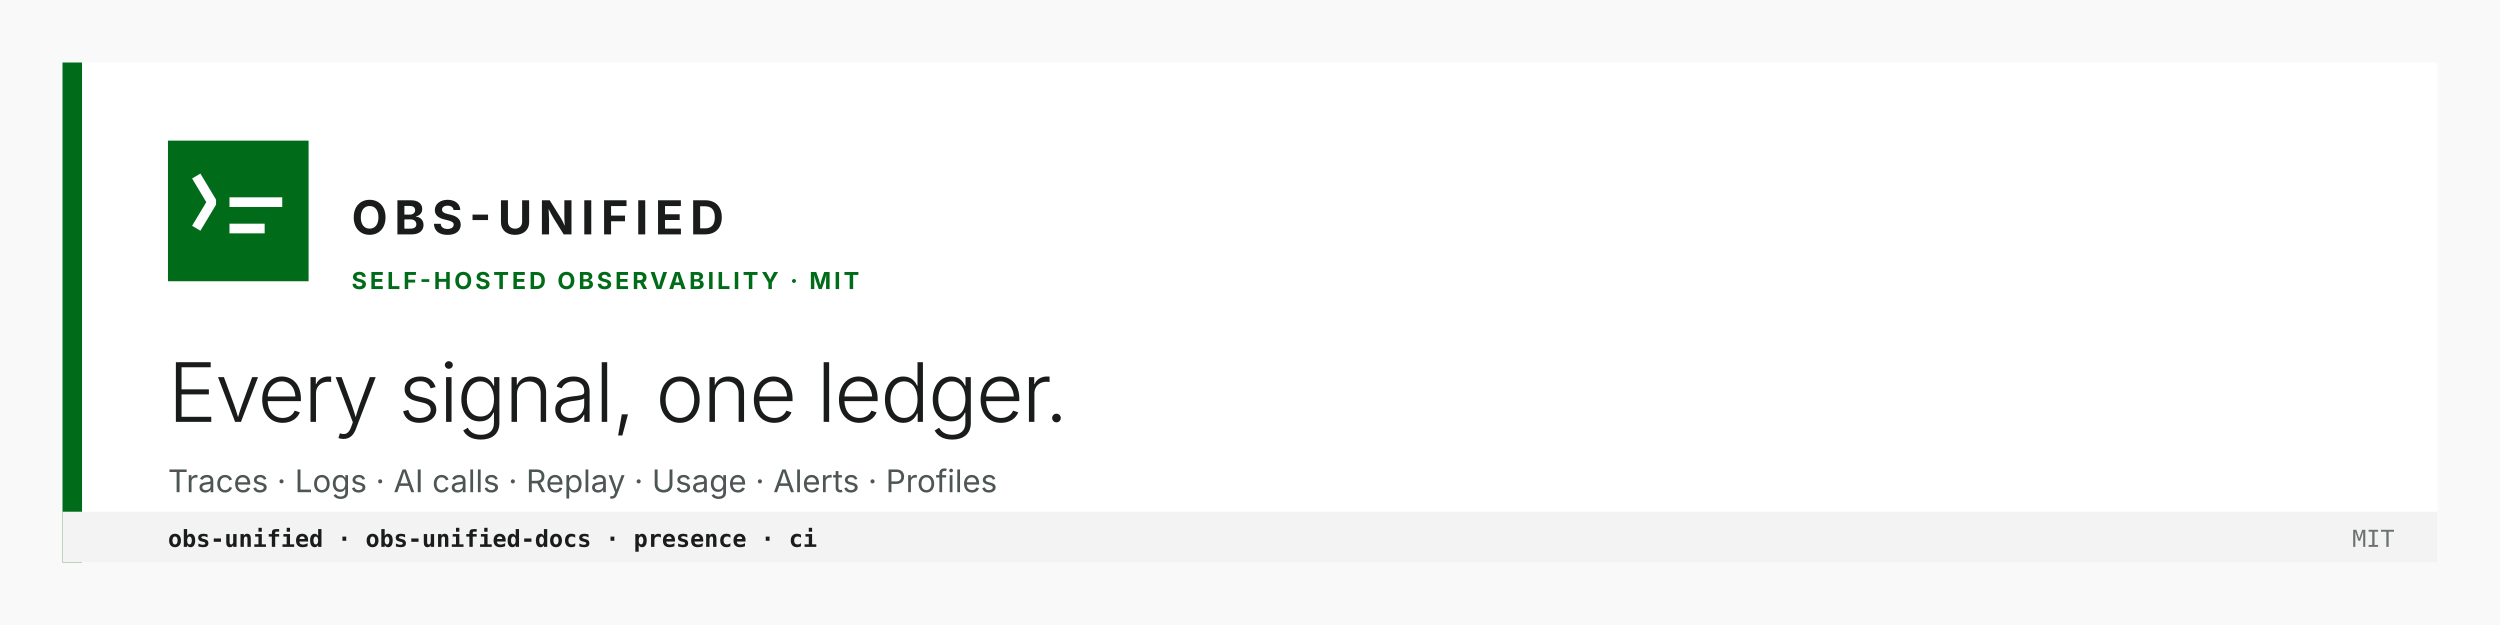
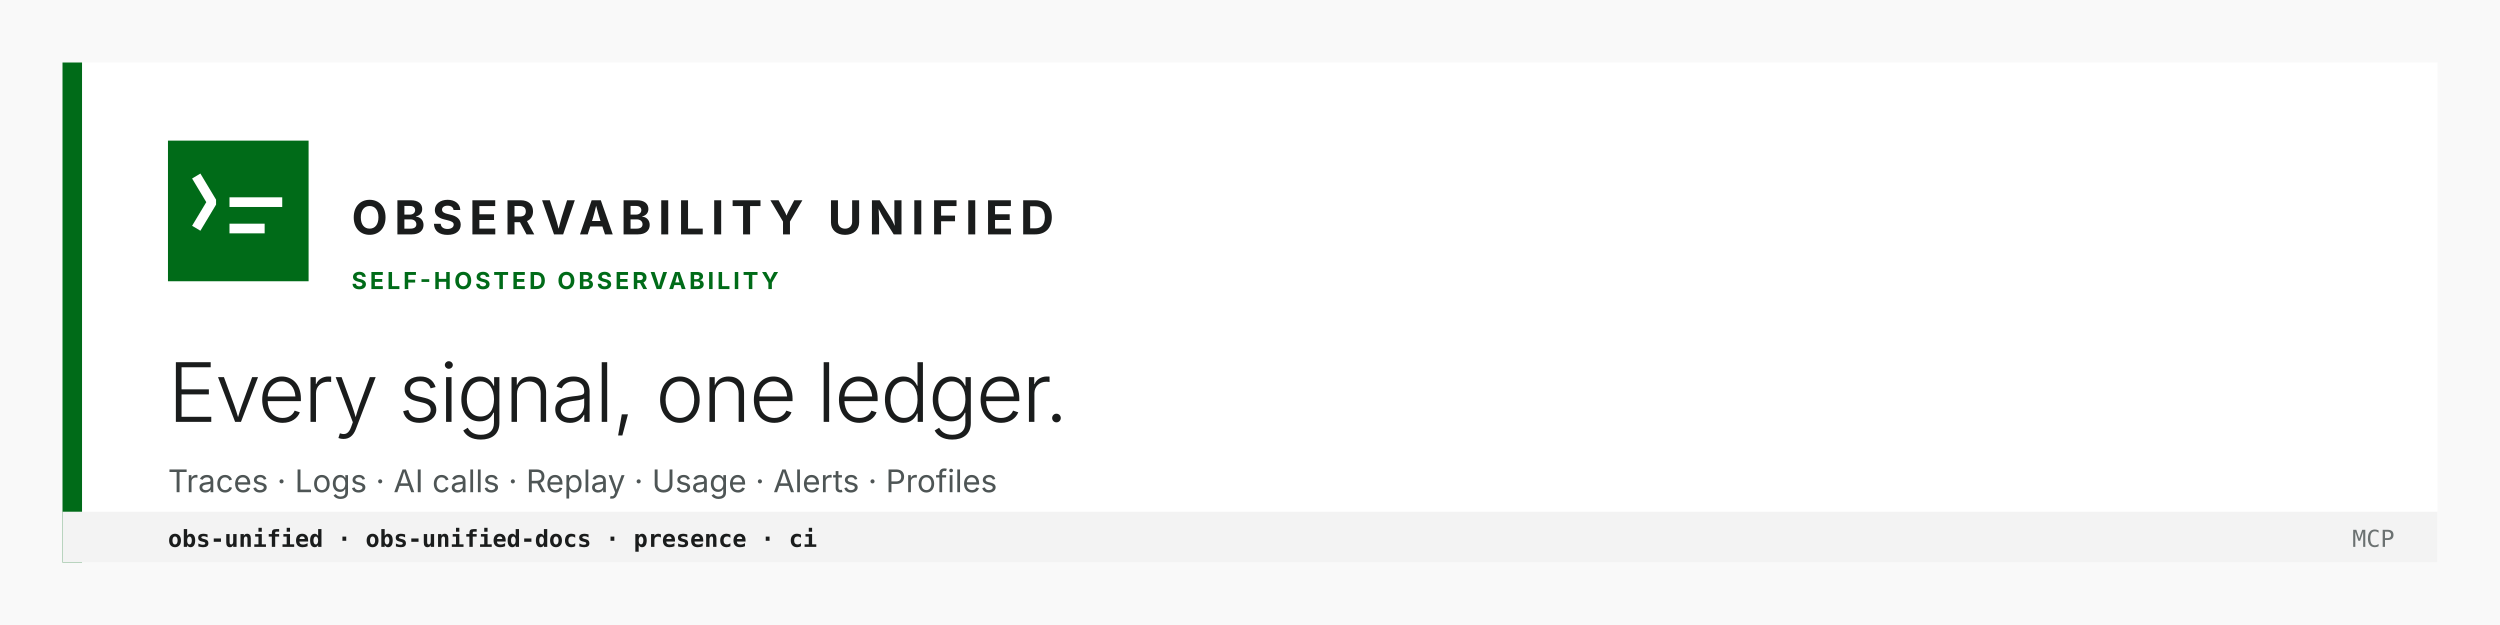
- <svg xmlns="http://www.w3.org/2000/svg" viewBox="0 0 1280 320" width="1280" height="320" role="img" aria-label="obs-unified — self-hosted observability for the whole stack">
+ <svg xmlns="http://www.w3.org/2000/svg" viewBox="0 0 1280 320" width="1280" height="320" role="img" aria-label="Observability Unified — self-hosted observability for the whole stack">
  <rect width="1280" height="320" fill="#F9F9F9" />
  <rect x="32" y="32" width="1216" height="256" fill="#FFFFFF" />
  <rect x="32" y="32" width="10" height="256" fill="#006B18" />
  <g transform="translate(86 72)">
    <rect width="72" height="72" fill="#006B18" />
    <path d="M15.75 20.25 L22.5 31.5 L15.75 42.75" fill="none" stroke="#FFFFFF" stroke-width="4.95" stroke-linejoin="bevel" stroke-linecap="square" />
    <rect x="31.5" y="29.025" width="27" height="4.95" fill="#FFFFFF" />
    <rect x="31.5" y="42.525" width="18" height="4.95" fill="#FFFFFF" />
  </g>
-   <text x="180" y="120" fill="#1A1C1C" font-family="'Inter Variable','Inter',ui-sans-serif,system-ui,sans-serif" font-size="24" font-weight="700" letter-spacing="3.4">OBS-UNIFIED</text>
-   <text x="180" y="148" fill="#006B18" font-family="'Inter Variable','Inter',ui-sans-serif,system-ui,sans-serif" font-size="12" font-weight="700" letter-spacing="1.5">SELF-HOSTED OBSERVABILITY · MIT</text>
+   <text x="180" y="120" fill="#1A1C1C" font-family="'Inter Variable','Inter',ui-sans-serif,system-ui,sans-serif" font-size="24" font-weight="700" letter-spacing="3.4">OBSERVABILITY UNIFIED</text>
+   <text x="180" y="148" fill="#006B18" font-family="'Inter Variable','Inter',ui-sans-serif,system-ui,sans-serif" font-size="12" font-weight="700" letter-spacing="1.5">SELF-HOSTED OBSERVABILITY</text>
  <text x="86" y="216" fill="#1A1C1C" font-family="'Inter Variable','Inter',ui-sans-serif,system-ui,sans-serif" font-size="42" font-weight="300" letter-spacing="-0.8">Every signal, one ledger.</text>
  <text x="86" y="252" fill="#4E5555" font-family="'Inter Variable','Inter',ui-sans-serif,system-ui,sans-serif" font-size="16" font-weight="400">Traces · Logs · AI calls · Replay · Usage · Alerts · Profiles</text>
  <rect x="32" y="262" width="1216" height="26" fill="#F3F3F3" />
  <text x="86" y="280" fill="#1A1C1C" font-family="ui-monospace,SFMono-Regular,Menlo,Consolas,monospace" font-size="12" font-weight="600">obs-unified  ·  obs-unified-docs  ·  presence  ·  ci</text>
-   <text x="1226" y="280" text-anchor="end" fill="#6B7171" font-family="ui-monospace,SFMono-Regular,Menlo,Consolas,monospace" font-size="12" font-weight="500">MIT</text>
+   <text x="1226" y="280" text-anchor="end" fill="#6B7171" font-family="ui-monospace,SFMono-Regular,Menlo,Consolas,monospace" font-size="12" font-weight="500">MCP</text>
</svg>
